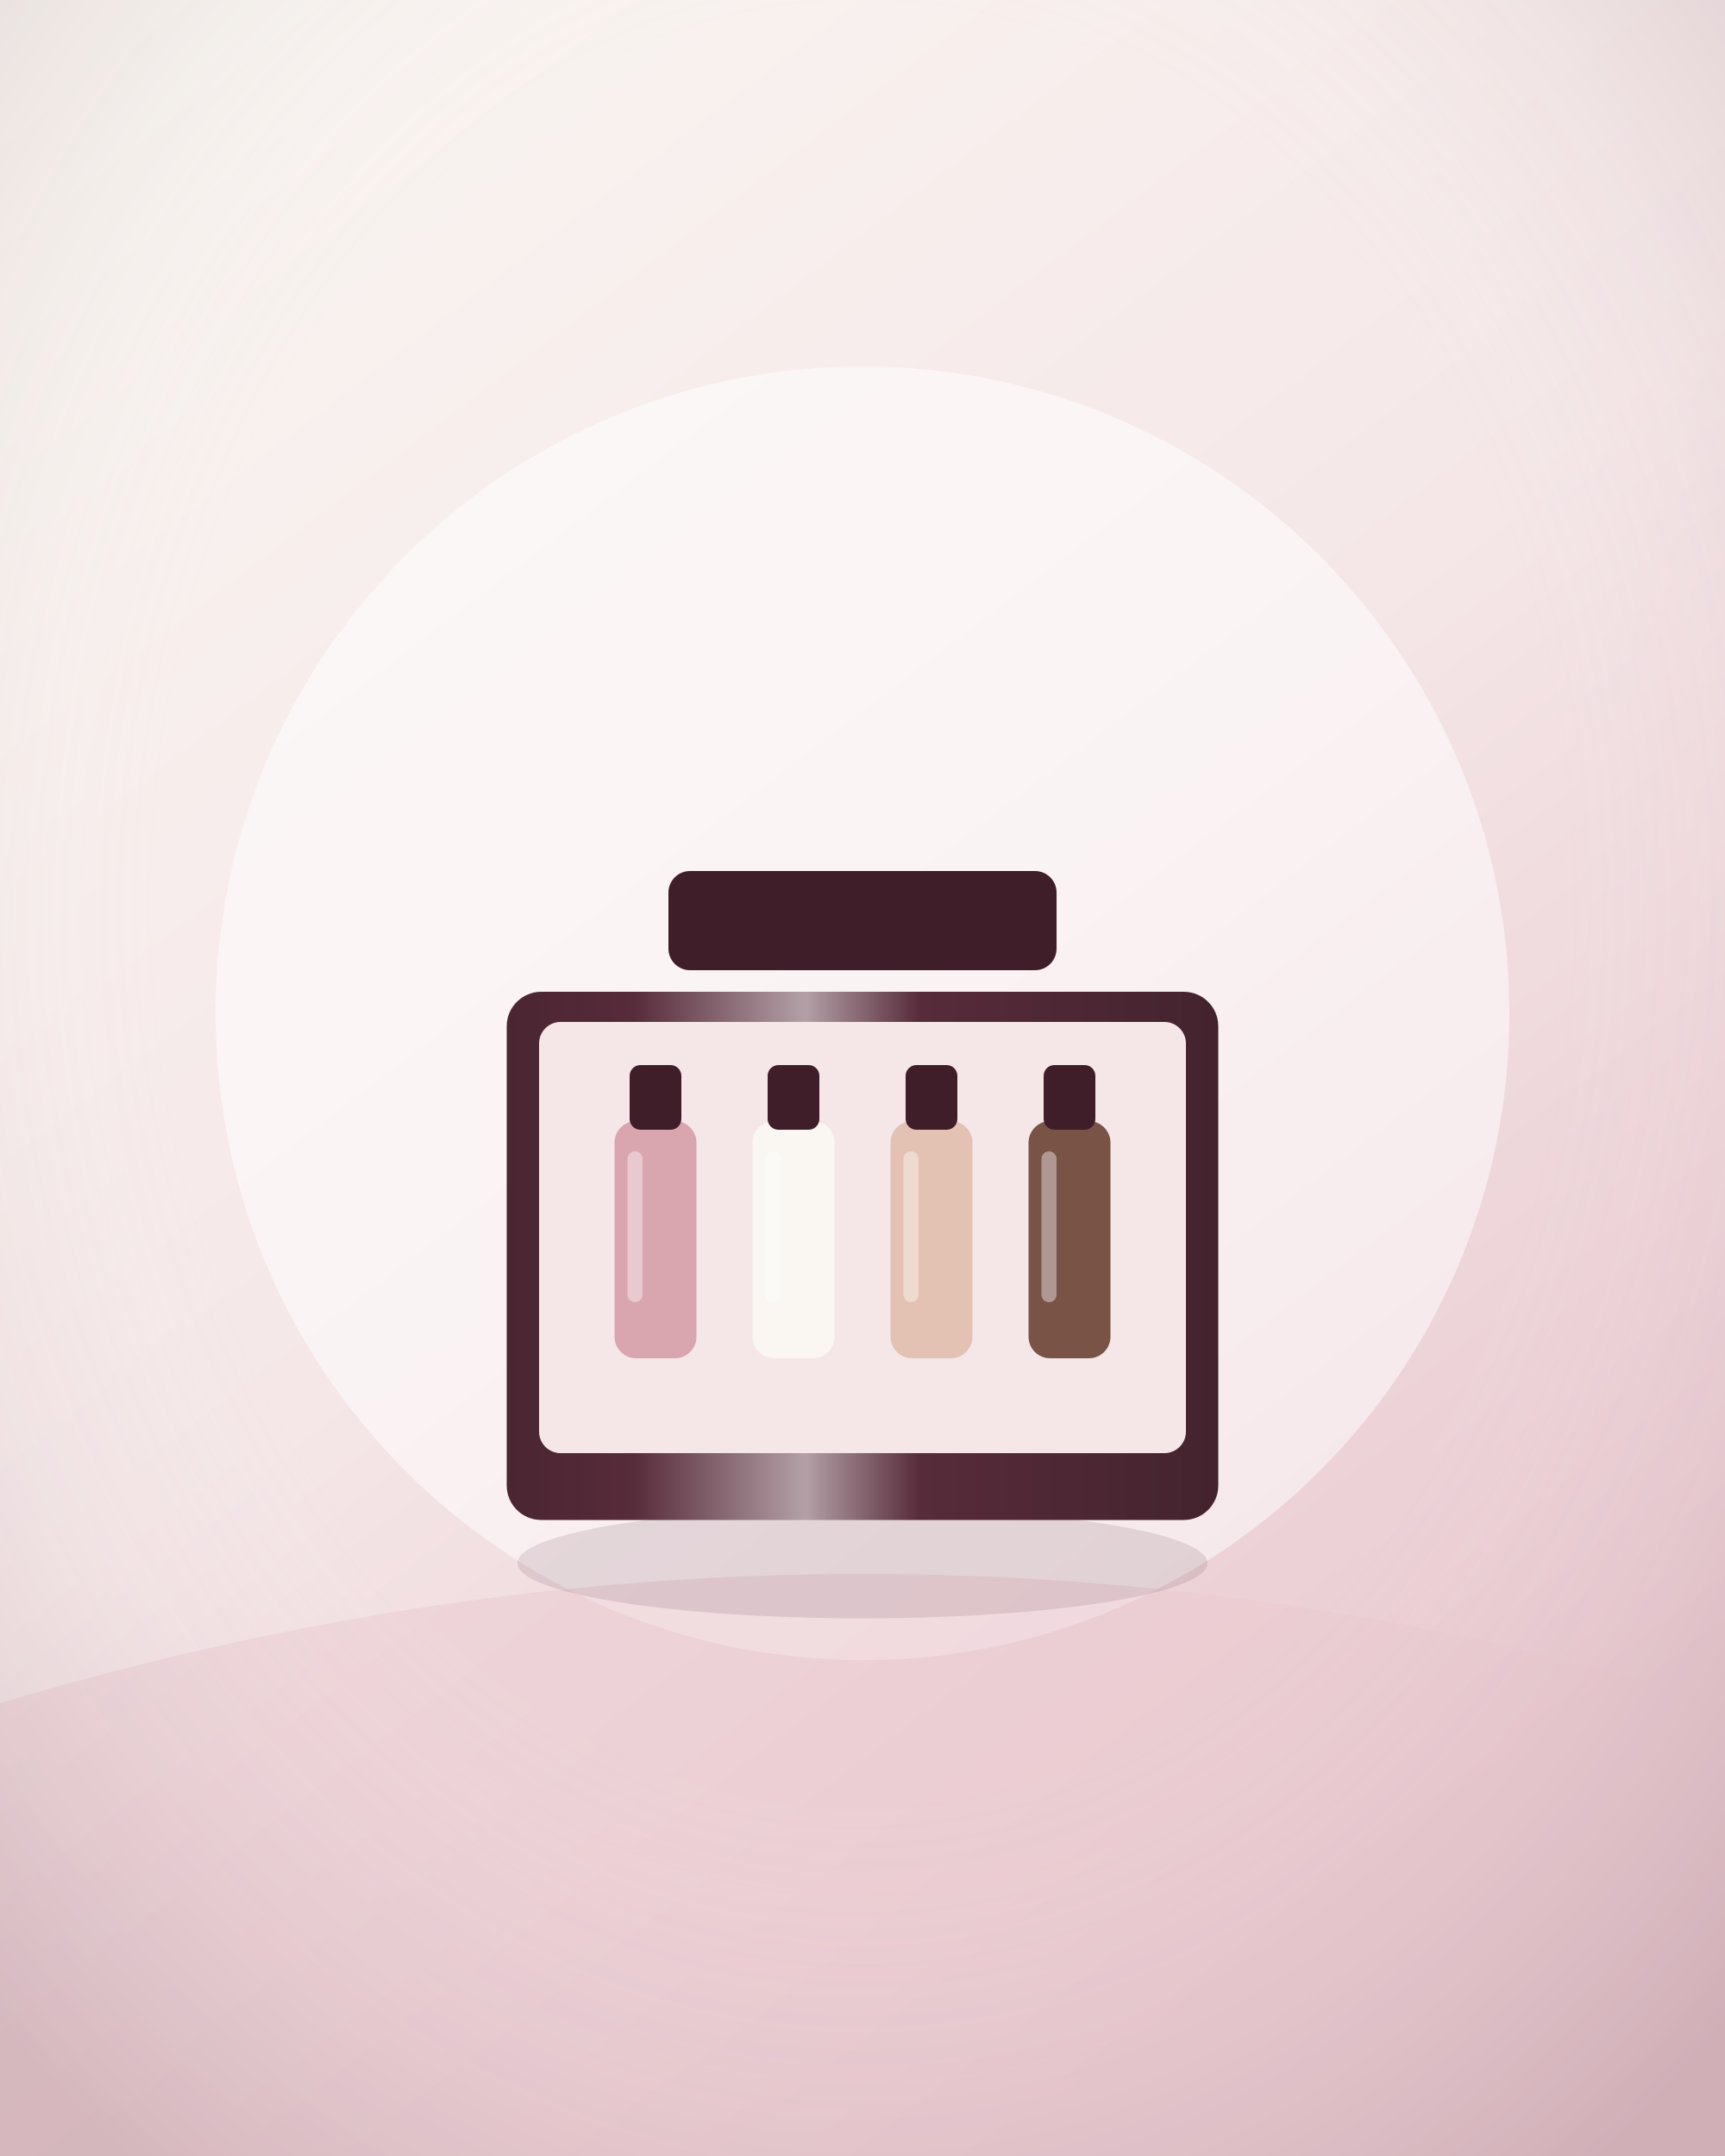
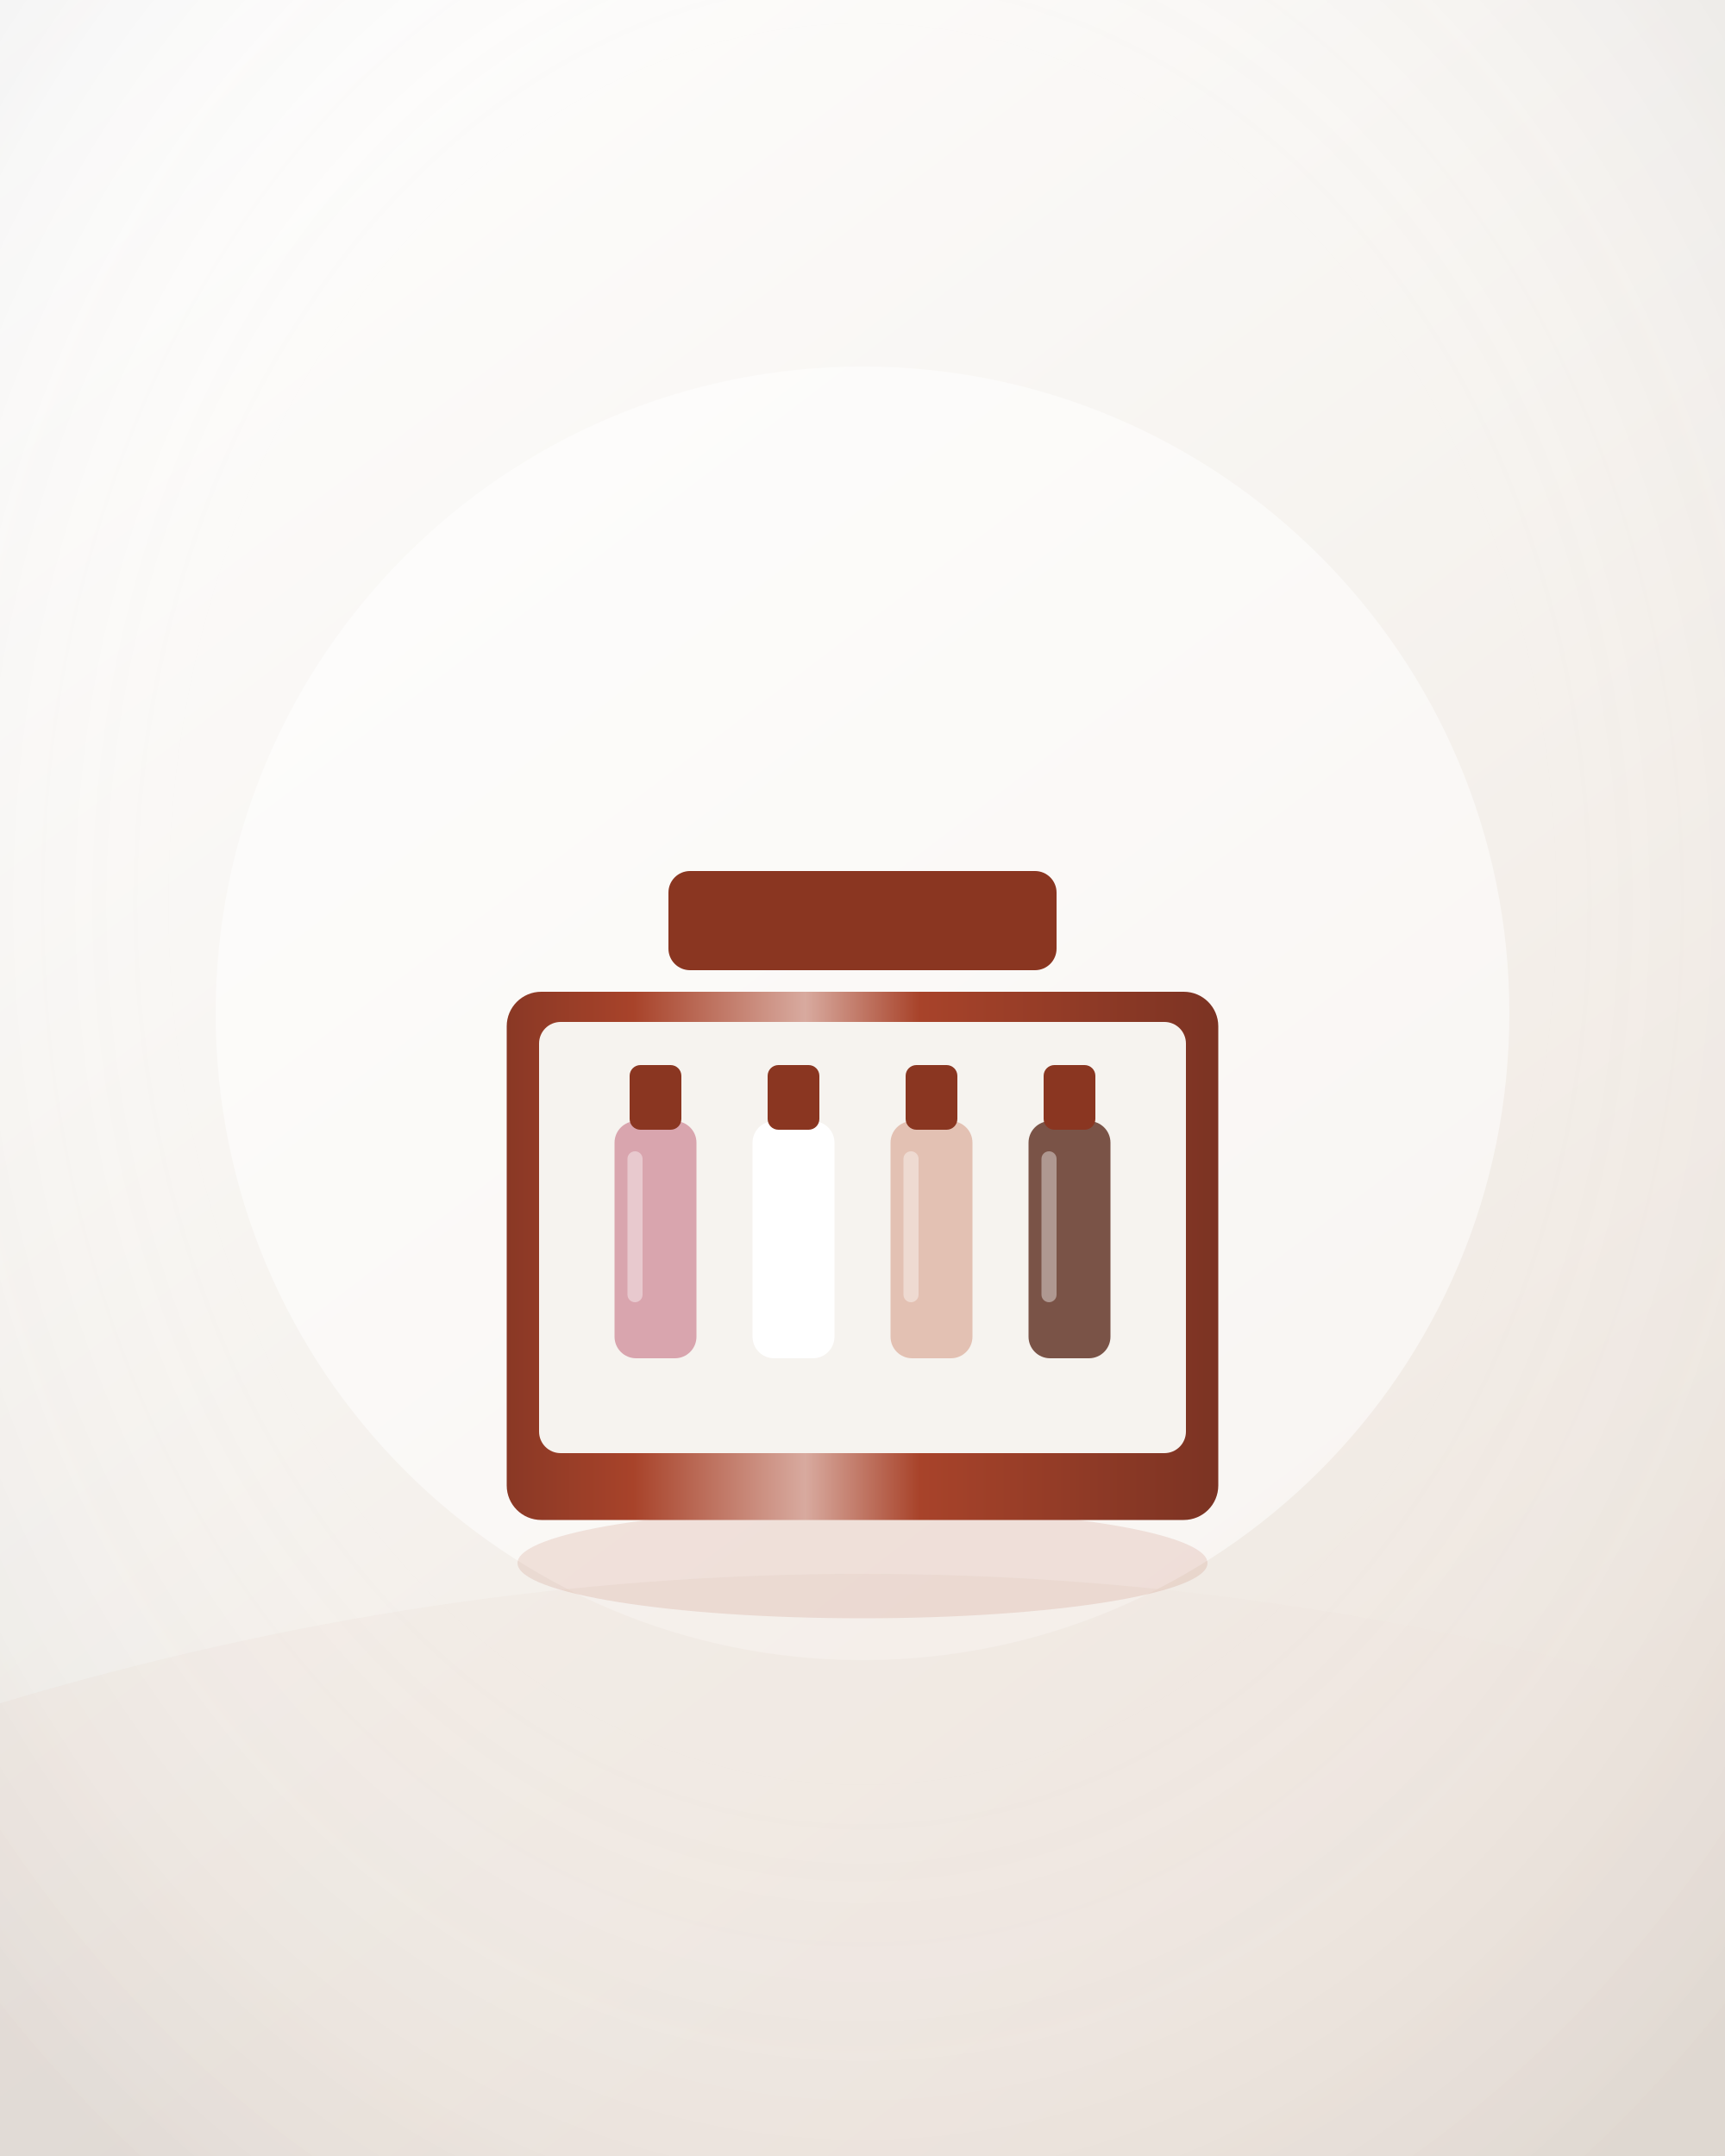
<svg xmlns="http://www.w3.org/2000/svg" viewBox="0 0 800 1000" width="800" height="1000" role="img">
  <defs>
    <linearGradient id="bg110" x1="0" y1="0" x2=".6" y2="1">
-       <stop offset="0" stop-color="#FAF7F2" />
-       <stop offset=".55" stop-color="#F5E7E8" />
-       <stop offset="1" stop-color="#E8C8CF" />
+       <stop offset="0" stop-color="#FFFFFF" />
+       <stop offset=".55" stop-color="#F6F3EF" />
+       <stop offset="1" stop-color="#EFE7E0" />
    </linearGradient>
    <radialGradient id="v111" cx=".5" cy=".42" r=".72">
      <stop offset=".55" stop-color="#fff" stop-opacity="0" />
-       <stop offset="1" stop-color="#572B3A" stop-opacity=".16" />
+       <stop offset="1" stop-color="#141110" stop-opacity=".07" />
    </radialGradient>
    <linearGradient id="g109" x1="0" y1="0" x2="1" y2="0">
-       <stop offset="0" stop-color="#4a2532" />
-       <stop offset=".18" stop-color="#572B3A" />
-       <stop offset=".42" stop-color="#b3a0a6" />
-       <stop offset=".58" stop-color="#572B3A" />
-       <stop offset="1" stop-color="#43232e" />
+       <stop offset="0" stop-color="#893825" />
+       <stop offset=".18" stop-color="#A8432A" />
+       <stop offset=".42" stop-color="#d8aa9f" />
+       <stop offset=".58" stop-color="#A8432A" />
+       <stop offset="1" stop-color="#7b3323" />
    </linearGradient>
  </defs>
  <rect width="800" height="1000" fill="url(#bg110)" />
  <circle cx="400" cy="470" r="300" fill="#fff" opacity=".5" />
-   <path d="M0 1000 L0 790 Q 400 670 800 790 L800 1000 Z" fill="#E8C8CF" opacity=".45" />
+   <path d="M0 1000 L0 790 Q 400 670 800 790 L800 1000 Z" fill="#EFE7E0" opacity=".45" />
  <g transform="translate(400,520) rotate(0) scale(1)">
-     <ellipse cx="0" cy="205" rx="160" ry="25.6" fill="#572B3A" opacity=".13" />
+     <ellipse cx="0" cy="205" rx="160" ry="25.6" fill="#A8432A" opacity=".13" />
    <rect x="-165" y="-60" width="330" height="245" rx="16" fill="url(#g109)" />
-     <rect x="-150" y="-46" width="300" height="200" rx="10" fill="#F5E7E8" />
+     <rect x="-150" y="-46" width="300" height="200" rx="10" fill="#F6F3EF" />
    <g transform="translate(-96,70)">
      <rect x="-19" y="-70" width="38" height="110" rx="10" fill="#D9A5AE" />
-       <rect x="-12" y="-96" width="24" height="30" rx="5" fill="#3F1E2A" />
+       <rect x="-12" y="-96" width="24" height="30" rx="5" fill="#8A3621" />
      <rect x="-13" y="-56" width="7" height="70" rx="3.5" fill="#fff" opacity=".4" />
    </g>
    <g transform="translate(-32,70)">
-       <rect x="-19" y="-70" width="38" height="110" rx="10" fill="#FAF7F2" />
-       <rect x="-12" y="-96" width="24" height="30" rx="5" fill="#3F1E2A" />
+       <rect x="-19" y="-70" width="38" height="110" rx="10" fill="#FFFFFF" />
+       <rect x="-12" y="-96" width="24" height="30" rx="5" fill="#8A3621" />
      <rect x="-13" y="-56" width="7" height="70" rx="3.5" fill="#fff" opacity=".4" />
    </g>
    <g transform="translate(32,70)">
      <rect x="-19" y="-70" width="38" height="110" rx="10" fill="#E3C1B3" />
-       <rect x="-12" y="-96" width="24" height="30" rx="5" fill="#3F1E2A" />
+       <rect x="-12" y="-96" width="24" height="30" rx="5" fill="#8A3621" />
      <rect x="-13" y="-56" width="7" height="70" rx="3.5" fill="#fff" opacity=".4" />
    </g>
    <g transform="translate(96,70)">
      <rect x="-19" y="-70" width="38" height="110" rx="10" fill="#7A5347" />
-       <rect x="-12" y="-96" width="24" height="30" rx="5" fill="#3F1E2A" />
+       <rect x="-12" y="-96" width="24" height="30" rx="5" fill="#8A3621" />
      <rect x="-13" y="-56" width="7" height="70" rx="3.5" fill="#fff" opacity=".4" />
    </g>
-     <rect x="-90" y="-116" width="180" height="46" rx="10" fill="#3F1E2A" />
+     <rect x="-90" y="-116" width="180" height="46" rx="10" fill="#8A3621" />
  </g>
  <rect width="800" height="1000" fill="url(#v111)" />
</svg>
